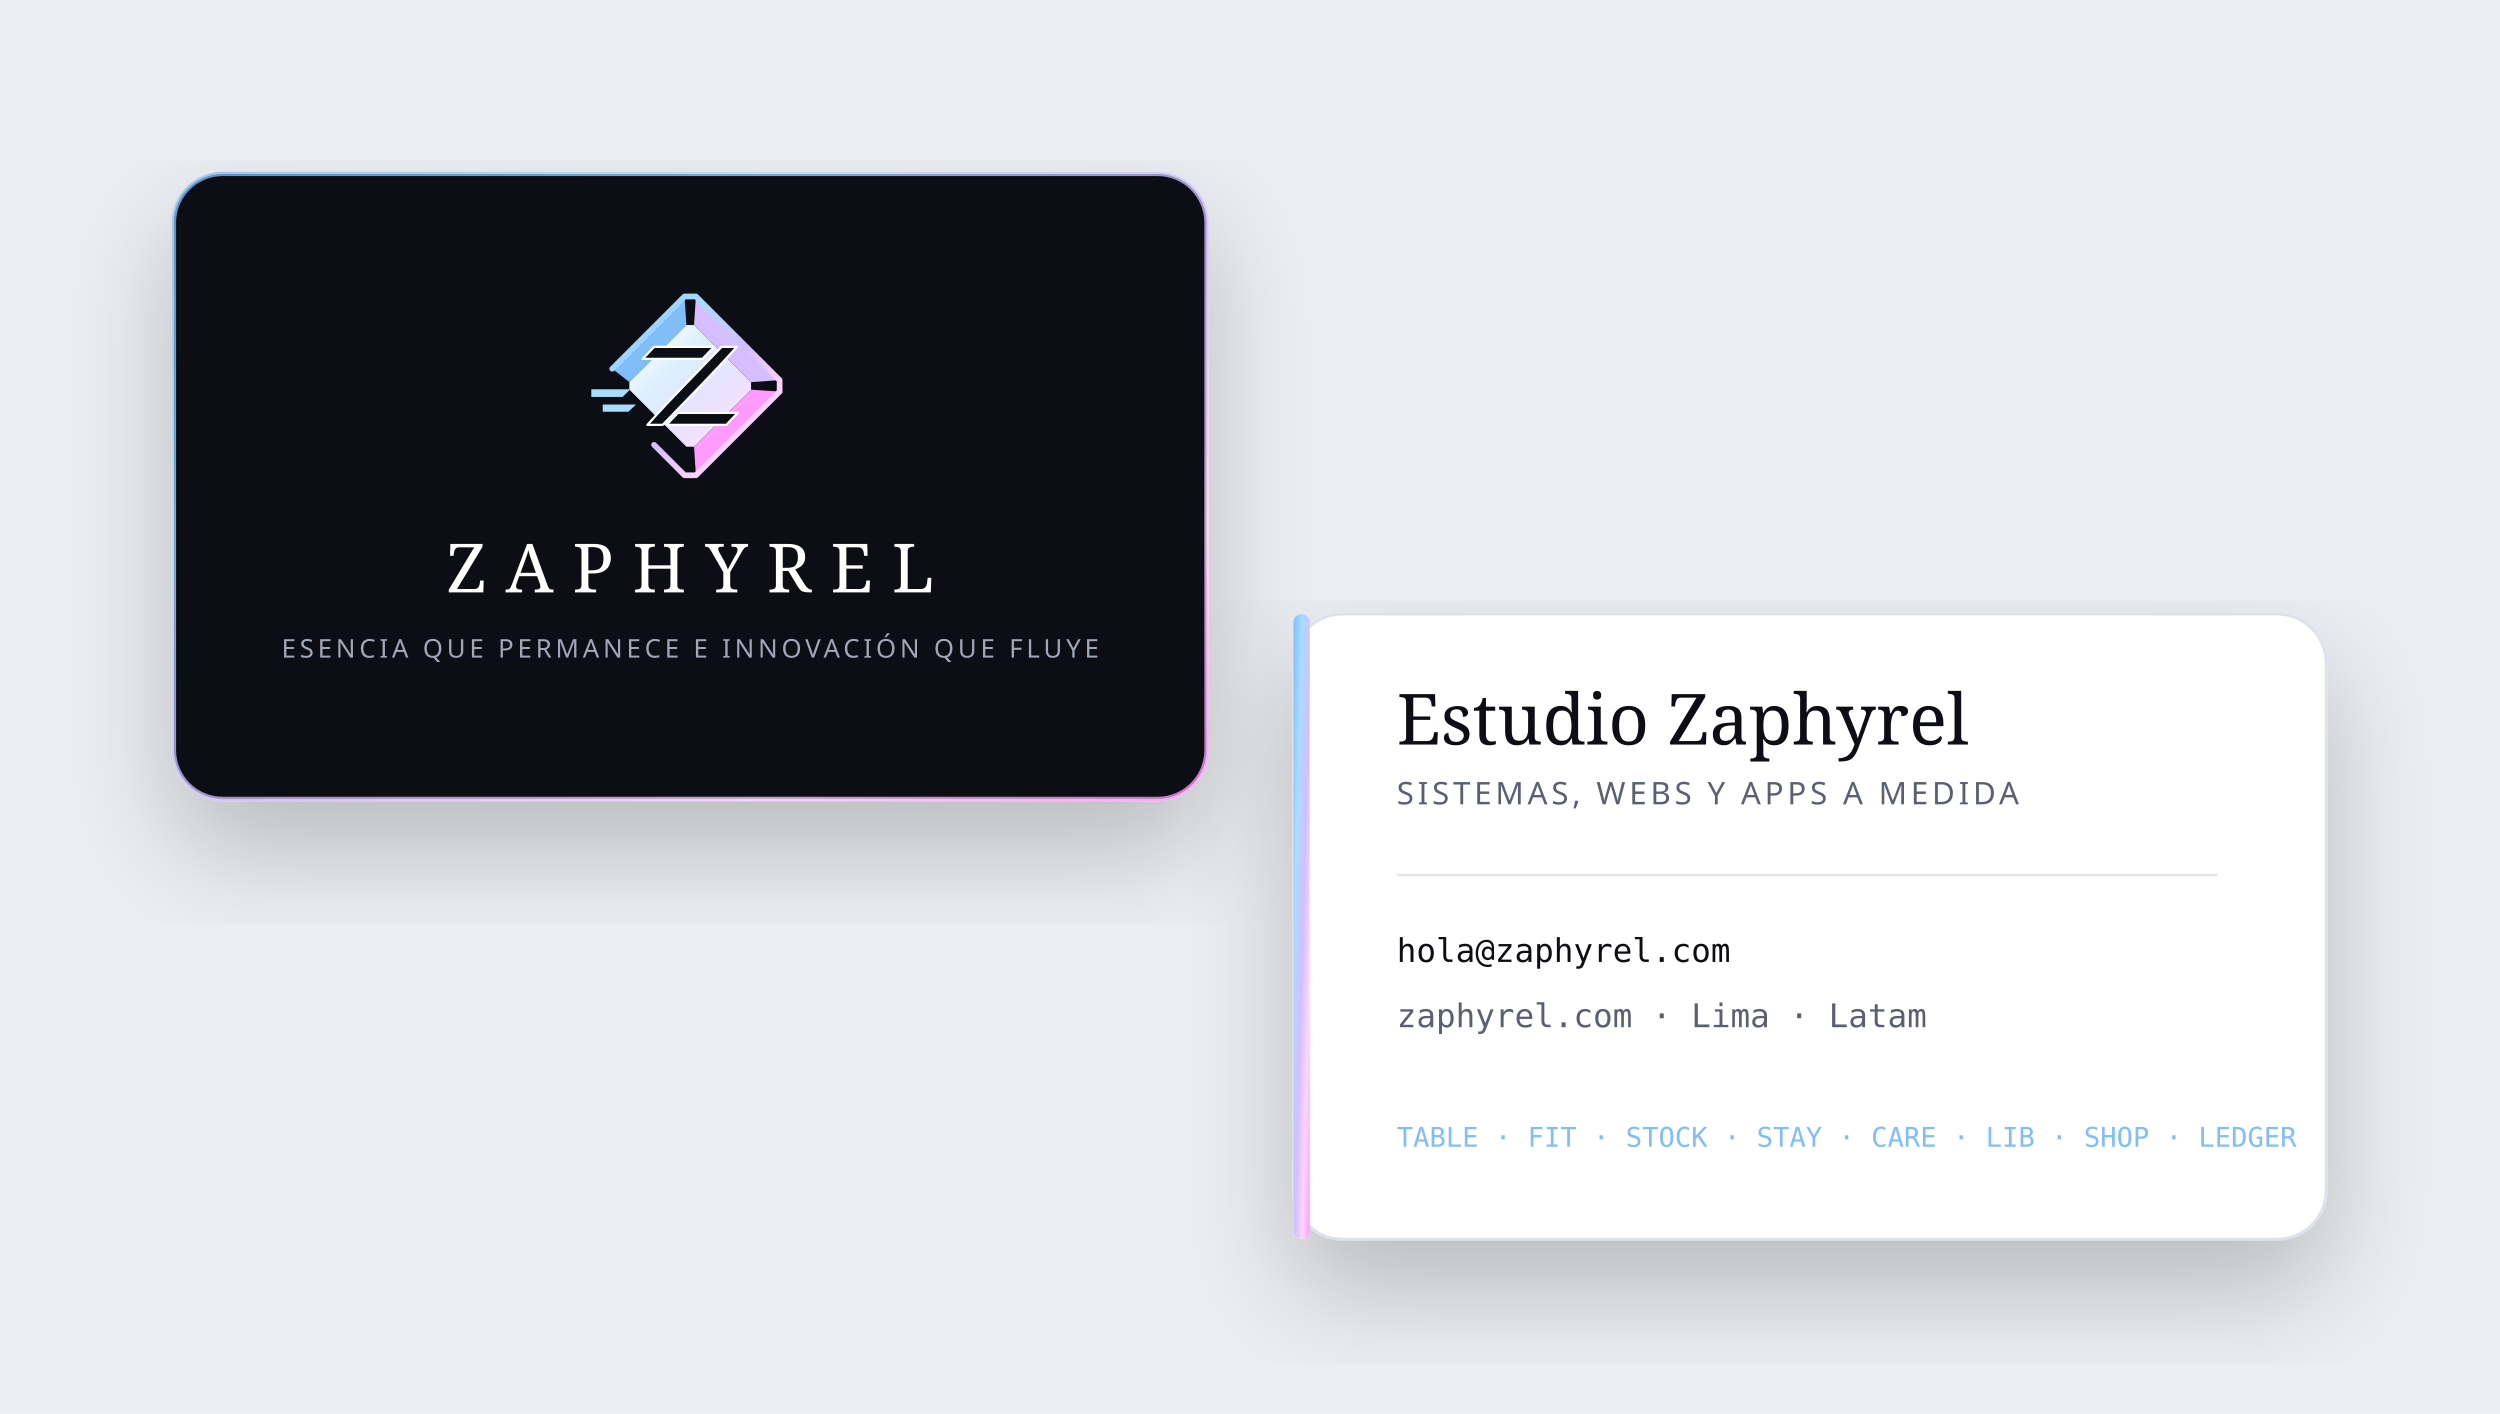
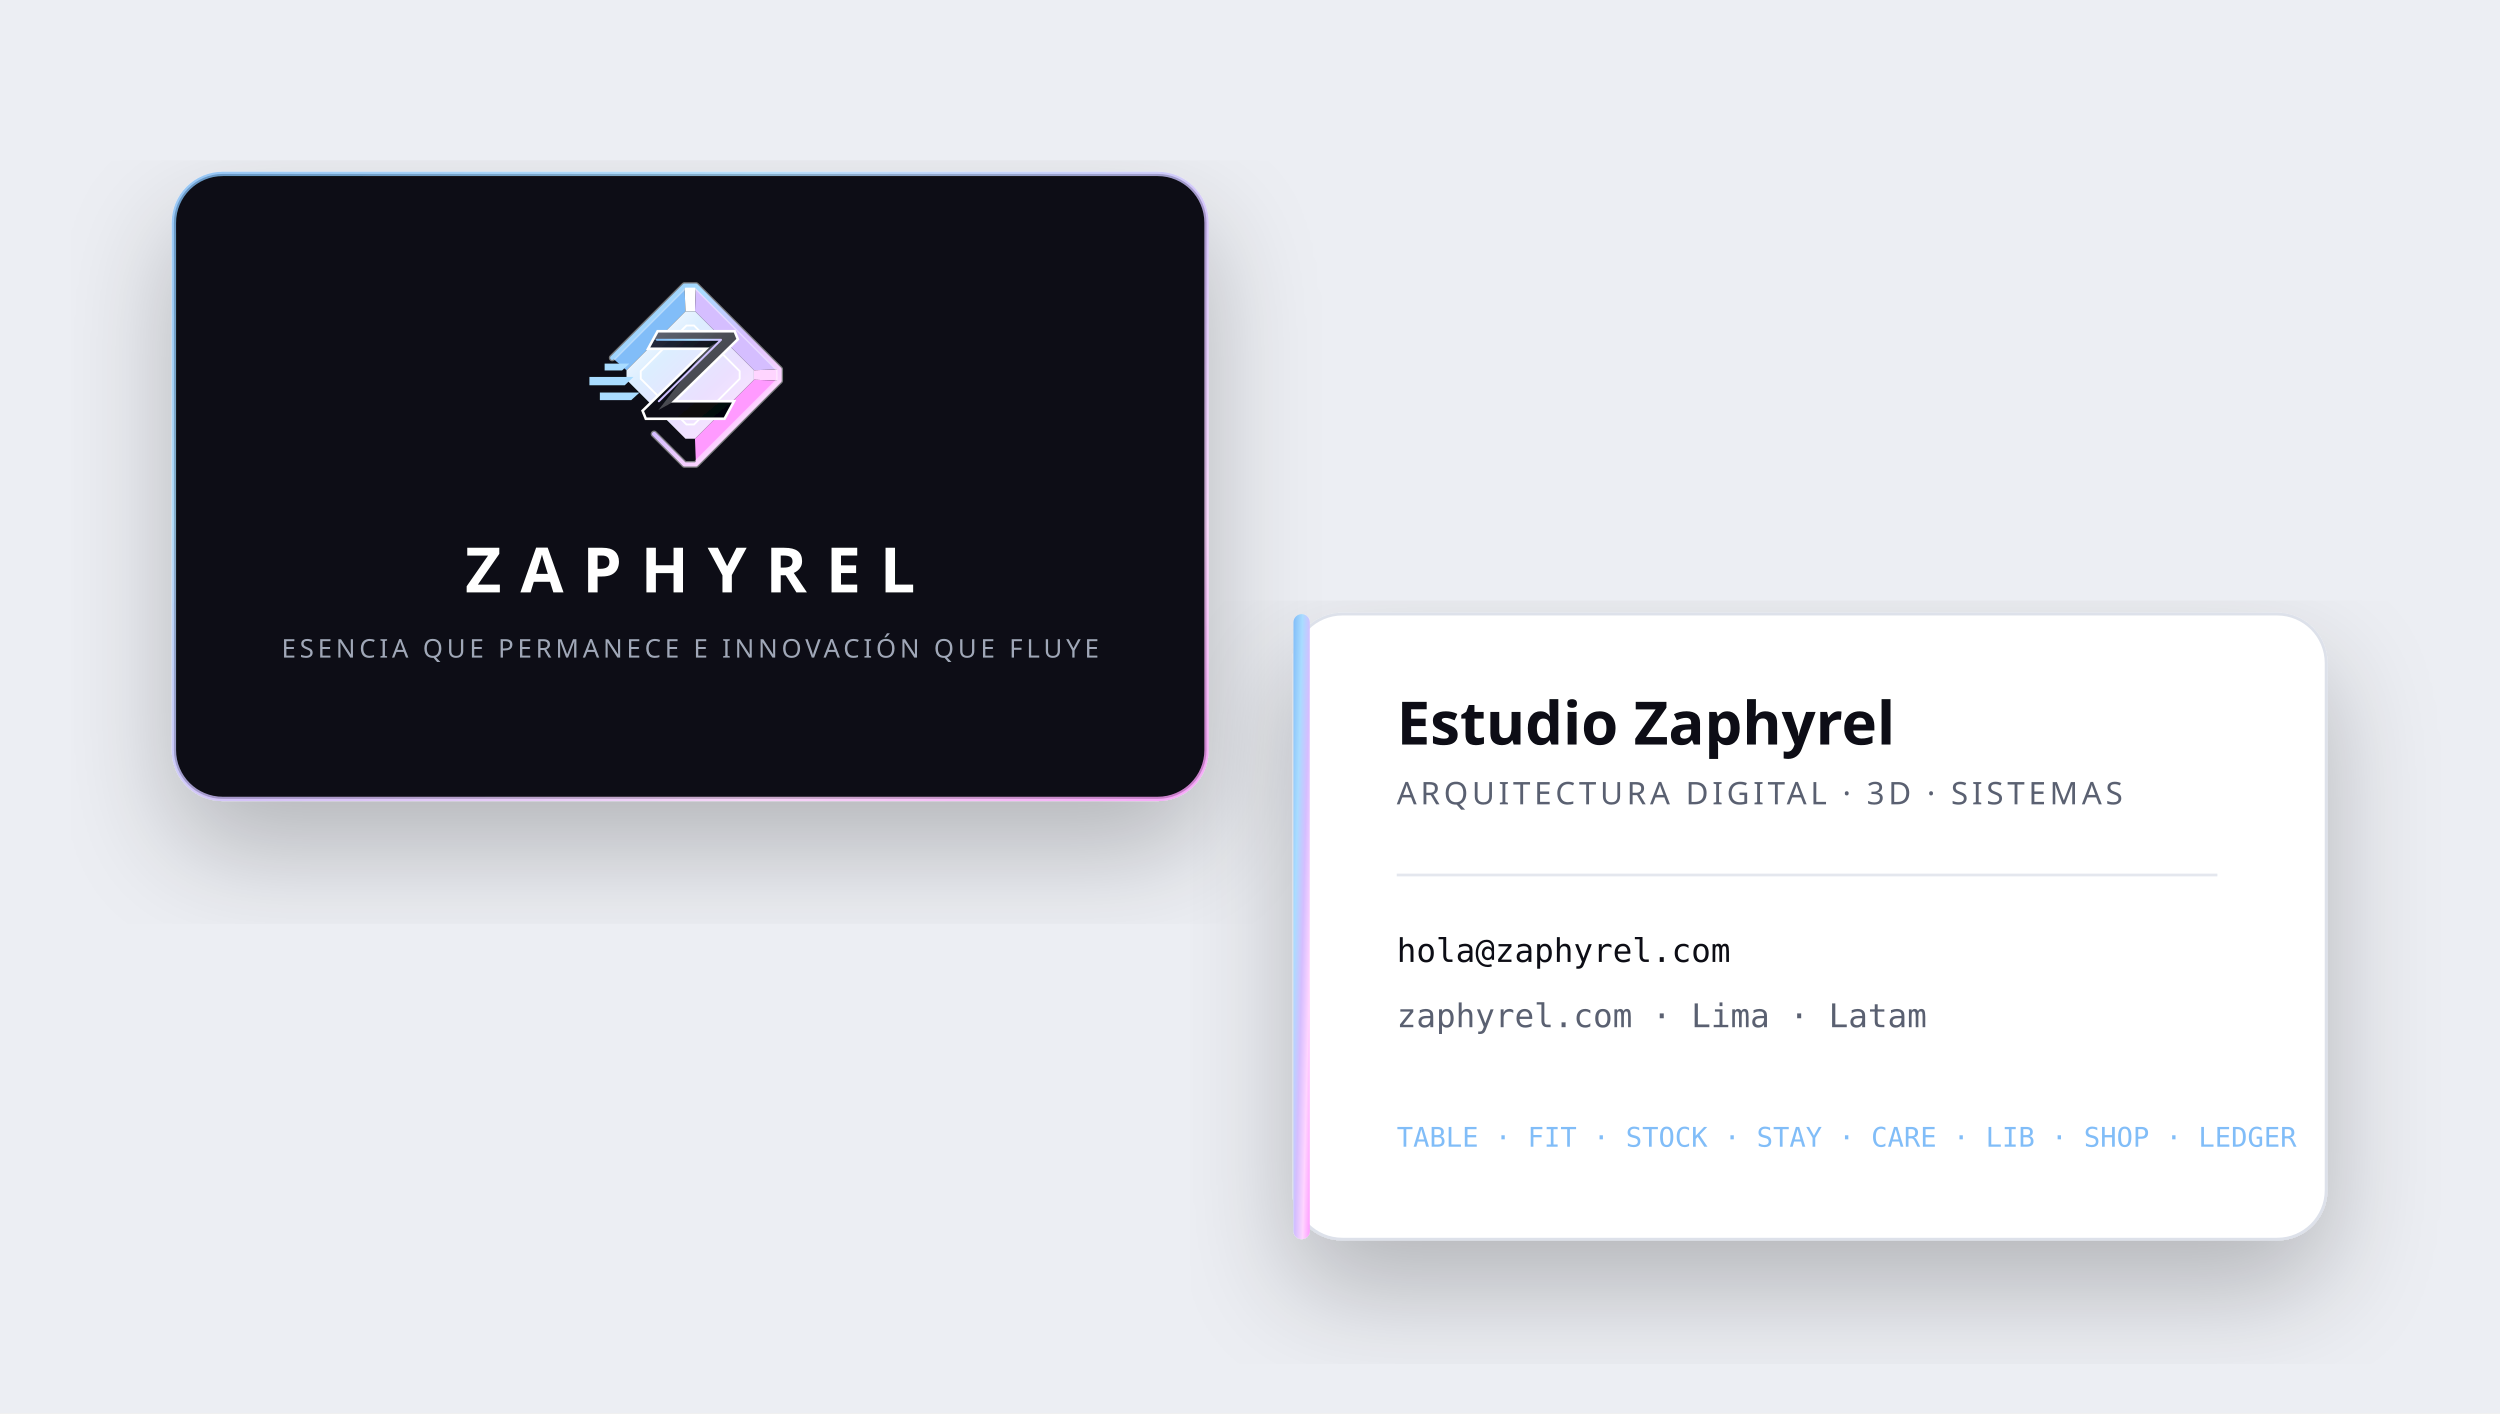
- <svg xmlns="http://www.w3.org/2000/svg" viewBox="0 0 920 520" width="920" height="520" role="img" aria-label="Mockup tarjeta de presentación Zaphyrel v6">
+ <svg xmlns="http://www.w3.org/2000/svg" viewBox="0 0 920 520" width="920" height="520" role="img" aria-label="Mockup tarjeta de presentación Zaphyrel v7">
  <defs>
-     <linearGradient id="tc6-p" x1="0" y1="0" x2="1" y2="1">
+     <linearGradient id="tc7-p" x1="0" y1="0" x2="1" y2="1">
      <stop offset="0" stop-color="#81BDF8" />
      <stop offset="0.28" stop-color="#A9DCFF" />
      <stop offset="0.54" stop-color="#D5BEFF" />
      <stop offset="0.78" stop-color="#FFD5FF" />
      <stop offset="1" stop-color="#FF9AFF" />
    </linearGradient>
-     <linearGradient id="tc6-tbl" x1="0.08" y1="0.05" x2="0.92" y2="0.95">
+     <linearGradient id="tc7-tbl" x1="0.06" y1="0.04" x2="0.94" y2="0.96">
      <stop offset="0" stop-color="#FFFFFF" />
-       <stop offset="0.35" stop-color="#DCEEFF" />
-       <stop offset="0.7" stop-color="#EBE0FF" />
+       <stop offset="0.3" stop-color="#DCEEFF" />
+       <stop offset="0.65" stop-color="#EBE0FF" />
      <stop offset="1" stop-color="#FFE6FF" />
    </linearGradient>
-     <filter id="tc6-sh" x="-10%" y="-10%" width="124%" height="130%">
-       <feDropShadow dx="0" dy="18" stdDeviation="20" flood-color="#07080C" flood-opacity="0.22" />
+     <linearGradient id="tc7-obs" x1="0.1" y1="0.05" x2="0.9" y2="0.95">
+       <stop offset="0" stop-color="#272D40" />
+       <stop offset="0.45" stop-color="#0E111A" />
+       <stop offset="1" stop-color="#040509" />
+     </linearGradient>
+     <filter id="tc7-sh" x="-10%" y="-10%" width="124%" height="130%">
+       <feDropShadow dx="0" dy="18" stdDeviation="20" flood-color="#07080C" flood-opacity="0.24" />
    </filter>
  </defs>
  <rect width="920" height="520" fill="#ECEEF3" />
-   <g filter="url(#tc6-sh)">
+   <g filter="url(#tc7-sh)">
    <rect x="64" y="64" width="380" height="230" rx="18" fill="#0B0D12" />
-     <rect x="64" y="64" width="380" height="230" rx="18" fill="none" stroke="url(#tc6-p)" stroke-width="1.6" opacity=".75" />
-     <g transform="translate(212,100) scale(0.7)">
-       <polygon points="19,51 57,13 58,28 28,58" fill="#81BDF8" />
-       <polygon points="63,13 107,57 92,58 62,28" fill="#D5BEFF" />
-       <polygon points="107,63 63,107 62,92 92,62" fill="#FF9AFF" />
-       <polygon points="58,28 62,28 92,58 92,62 62,92 58,92 28,62 28,58" fill="url(#tc6-tbl)" />
-       <path d="M 19 51 L 57 13 L 63 13 L 107 57 L 107 63 L 63 107 L 57 107 L 41 91" fill="none" stroke="url(#tc6-p)" stroke-width="3" stroke-linecap="round" stroke-linejoin="round" />
-       <path d="M 8 61.8 H 28.5 L 24.5 65.8 H 8 Z M 14 69.8 H 31.5 L 27.5 73.6 H 14 Z" fill="#A9DCFF" />
-       <path d="M 41 39.5 H 72.5 L 66.5 45.8 H 35 Z M 53.5 74.2 H 85 L 79 80.5 H 47.5 Z M 76.5 39.5 H 84.5 C 71.5 54, 59.5 66, 45.5 80.5 H 37.5 C 50.5 66, 62.5 54, 76.5 39.5 Z" fill="#0B0D12" stroke="#FFFFFF" stroke-width="1.2" stroke-linejoin="round" />
+     <rect x="64" y="64" width="380" height="230" rx="18" fill="none" stroke="url(#tc7-p)" stroke-width="1.6" opacity=".78" />
+     <g transform="translate(212,96) scale(0.7)">
+       <polygon points="19,51 57,13 57.5,26.5 26.5,57.5" fill="#81BDF8" />
+       <polygon points="57,13 63,13 62.5,26.5 57.5,26.5" fill="#FFFFFF" />
+       <polygon points="63,13 107,57 93.5,57.5 62.5,26.5" fill="#D5BEFF" />
+       <polygon points="107,57 107,63 93.5,62.5 93.5,57.5" fill="#FFD5FF" />
+       <polygon points="107,63 63,107 62.5,93.5 93.5,62.5" fill="#FF9AFF" />
+       <polygon points="57.5,26.5 62.5,26.5 93.5,57.5 93.5,62.5 62.5,93.5 57.5,93.5 26.5,62.5 26.5,57.5" fill="url(#tc7-tbl)" />
+       <polygon points="58,34 62,34 86,58 86,62 62,86 58,86 34,62 34,58" fill="none" stroke="#FFFFFF" stroke-width="1" />
+       <path d="M 19 51 L 57 13 L 63 13 L 107 57 L 107 63 L 63 107 L 57 107 L 41 91" fill="none" stroke="#FFFFFF" stroke-width="3.6" stroke-linecap="round" stroke-linejoin="round" opacity=".45" />
+       <path d="M 19 51 L 57 13 L 63 13 L 107 57 L 107 63 L 63 107 L 57 107 L 41 91" fill="none" stroke="url(#tc7-p)" stroke-width="2.2" stroke-linecap="round" stroke-linejoin="round" />
+       <path d="M 15 54 H 28 L 24.2 57.6 H 15 Z M 7 61 H 30.2 L 25.6 65.4 H 7 Z M 12.5 69.2 H 33.4 L 29 73.2 H 12.5 Z" fill="#A9DCFF" />
+       <path d="M 42.85 37 H 83.35 L 85.05 41.2 L 51.65 73.8 H 83.05 L 78.05 83 H 36.65 L 34.95 78.8 L 68.35 46.2 H 37.85 Z" fill="url(#tc7-obs)" stroke="#FFFFFF" stroke-width="1.35" stroke-linejoin="miter" />
+       <path d="M 42.85 37 H 83.35 L 76.2 41.6 H 40.3 Z M 83.35 37 L 85.05 41.2 L 51.65 73.8 L 43.3 78.4 L 68.35 46.2 L 76.2 41.6 Z" fill="#FFFFFF" opacity=".25" />
+       <path d="M 42.5 41.5 H 76.2 L 43.5 73.8" fill="none" stroke="url(#tc7-p)" stroke-width="1.05" stroke-linecap="round" stroke-linejoin="round" />
    </g>
-     <text x="254" y="218" text-anchor="middle" font-family="'Instrument Serif', Georgia, serif" font-size="25" letter-spacing="7" fill="#FFFFFF">ZAPHYREL</text>
+     <text x="254" y="218" text-anchor="middle" font-family="'Syne', 'Space Grotesk', sans-serif" font-size="23" font-weight="700" letter-spacing="7" fill="#FFFFFF">ZAPHYREL</text>
    <text x="254" y="242" text-anchor="middle" font-family="'Plus Jakarta Sans', system-ui, sans-serif" font-size="9.5" letter-spacing="1.4" fill="#A0A7B8">ESENCIA QUE PERMANECE E INNOVACIÓN QUE FLUYE</text>
  </g>
-   <g filter="url(#tc6-sh)">
+   <g filter="url(#tc7-sh)">
    <rect x="476" y="226" width="380" height="230" rx="18" fill="#FFFFFF" stroke="#DDE1EA" stroke-width="1" />
-     <rect x="476" y="226" width="6" height="230" rx="3" fill="url(#tc6-p)" />
-     <text x="514" y="274" font-family="'Instrument Serif', Georgia, serif" font-size="26" fill="#0B0D12">Estudio Zaphyrel</text>
-     <text x="514" y="296" font-family="'Plus Jakarta Sans', system-ui, sans-serif" font-size="11.5" letter-spacing="1.4" fill="#5A6171">SISTEMAS, WEBS Y APPS A MEDIDA</text>
+     <rect x="476" y="226" width="6" height="230" rx="3" fill="url(#tc7-p)" />
+     <text x="514" y="274" font-family="'Syne', 'Space Grotesk', sans-serif" font-size="22" font-weight="700" fill="#0B0D12">Estudio Zaphyrel</text>
+     <text x="514" y="296" font-family="'Plus Jakarta Sans', system-ui, sans-serif" font-size="11.5" letter-spacing="1.4" fill="#5A6171">ARQUITECTURA DIGITAL · 3D · SISTEMAS</text>
    <line x1="514" y1="322" x2="816" y2="322" stroke="#E4E7EE" stroke-width="1" />
    <text x="514" y="354" font-family="'JetBrains Mono', monospace" font-size="12" fill="#0B0D12">hola@zaphyrel.com</text>
    <text x="514" y="378" font-family="'JetBrains Mono', monospace" font-size="12" fill="#5A6171">zaphyrel.com · Lima · Latam</text>
    <text x="514" y="422" font-family="'JetBrains Mono', monospace" font-size="10" fill="#81BDF8">TABLE · FIT · STOCK · STAY · CARE · LIB · SHOP · LEDGER</text>
  </g>
</svg>
